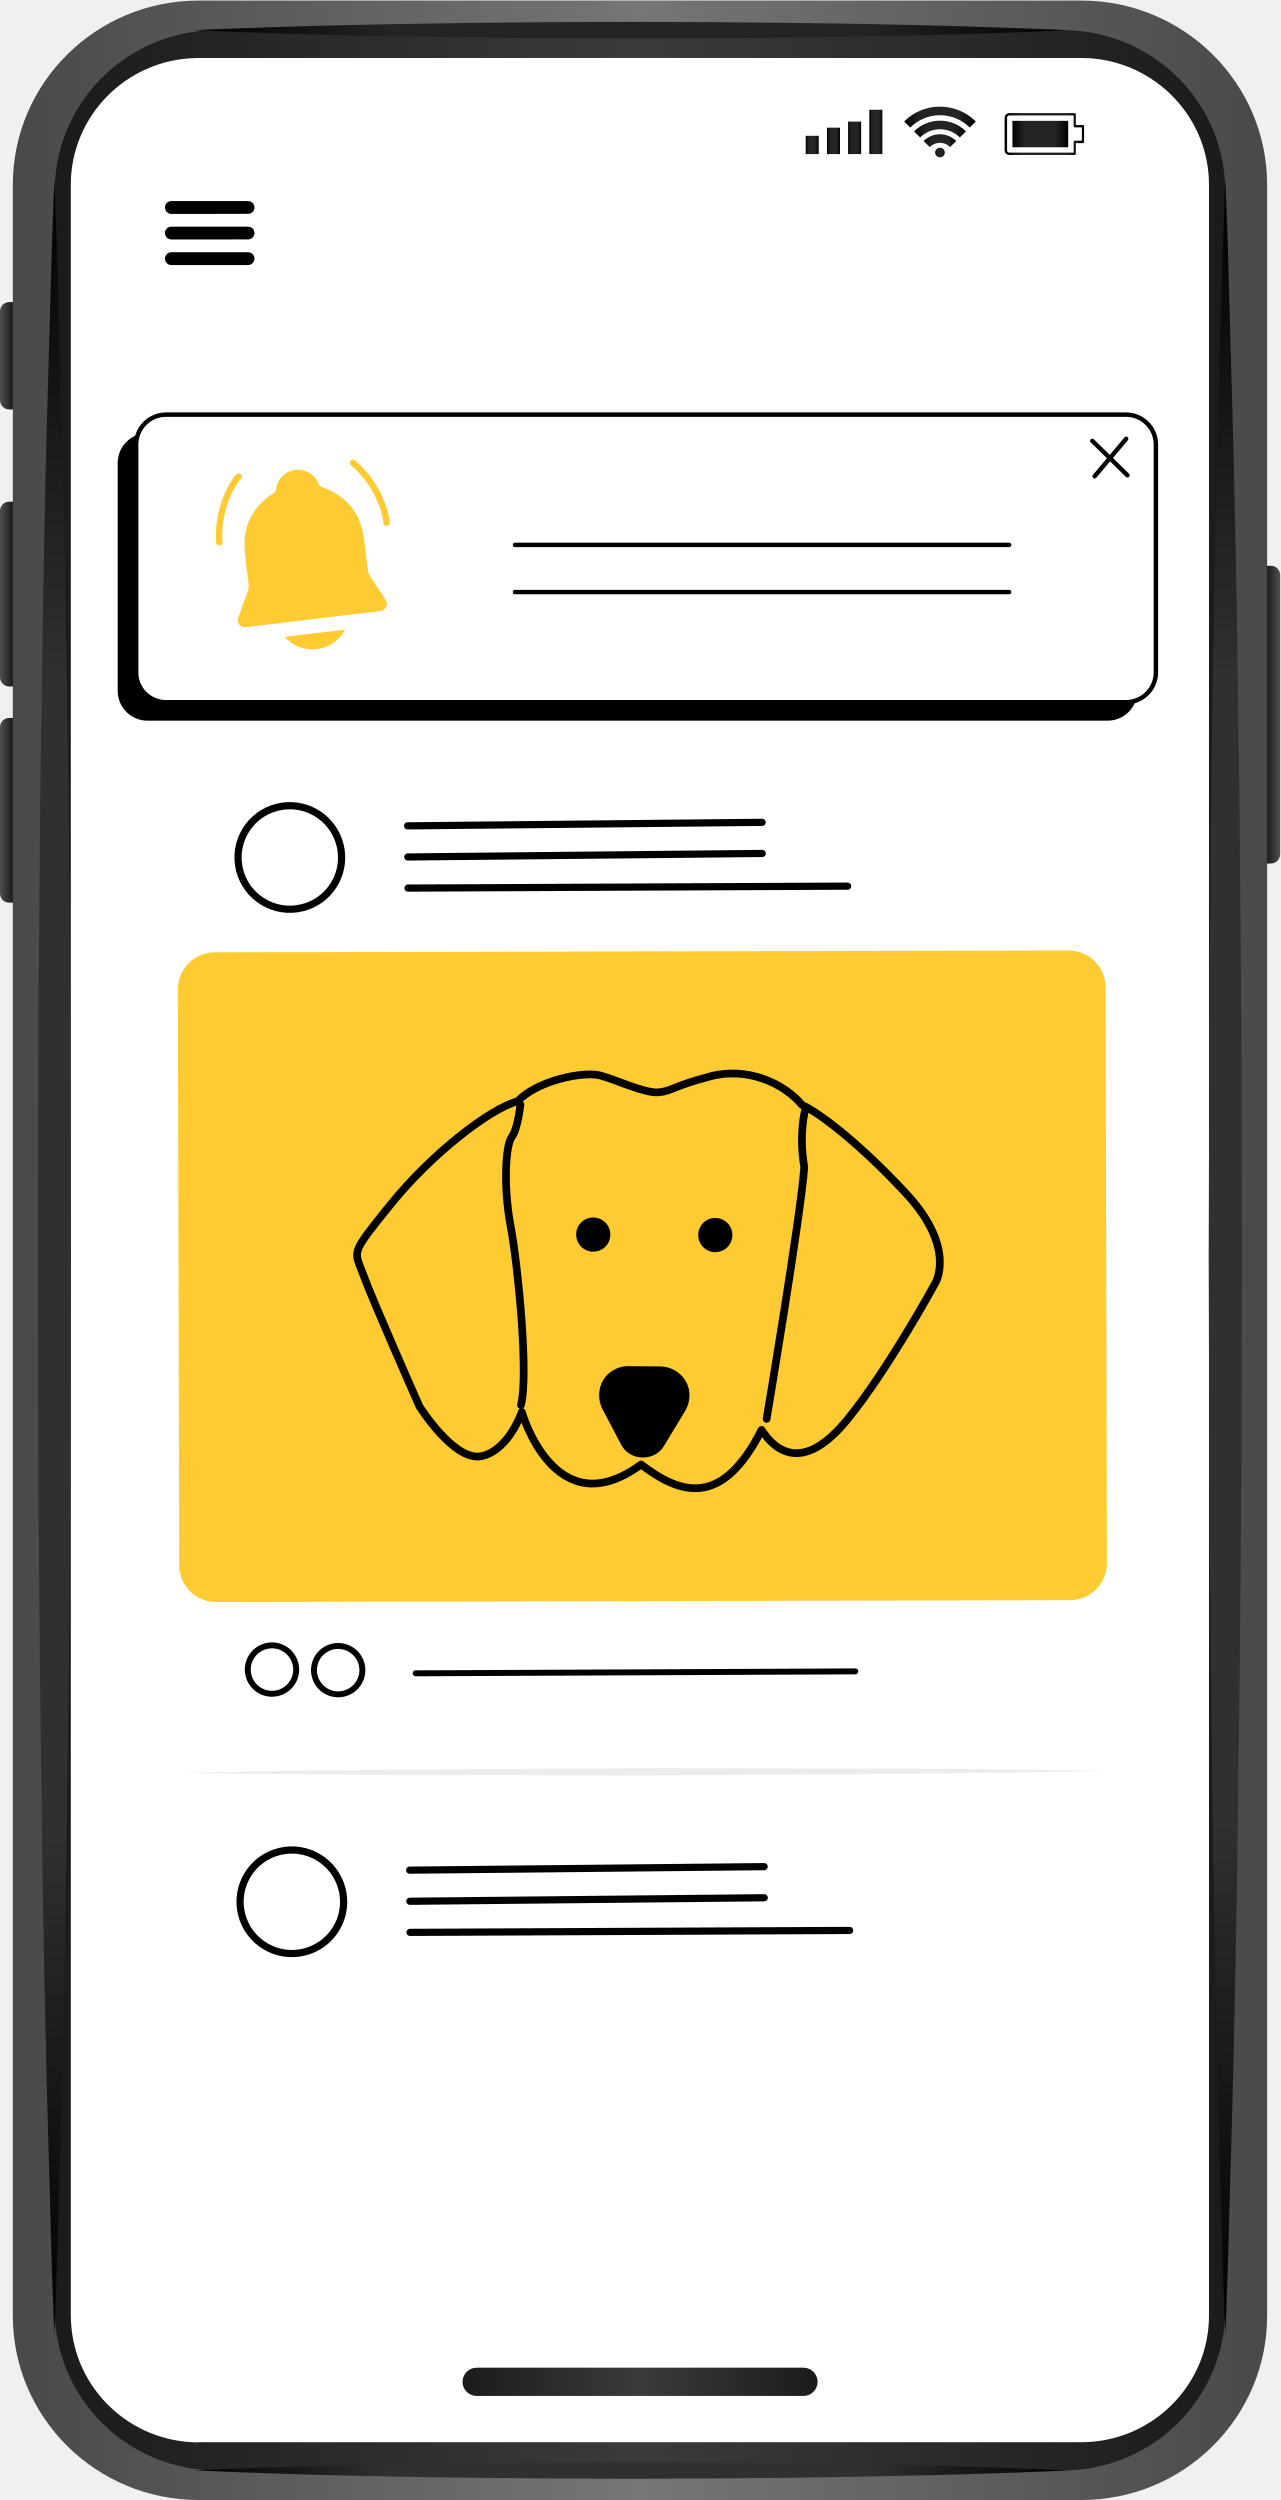
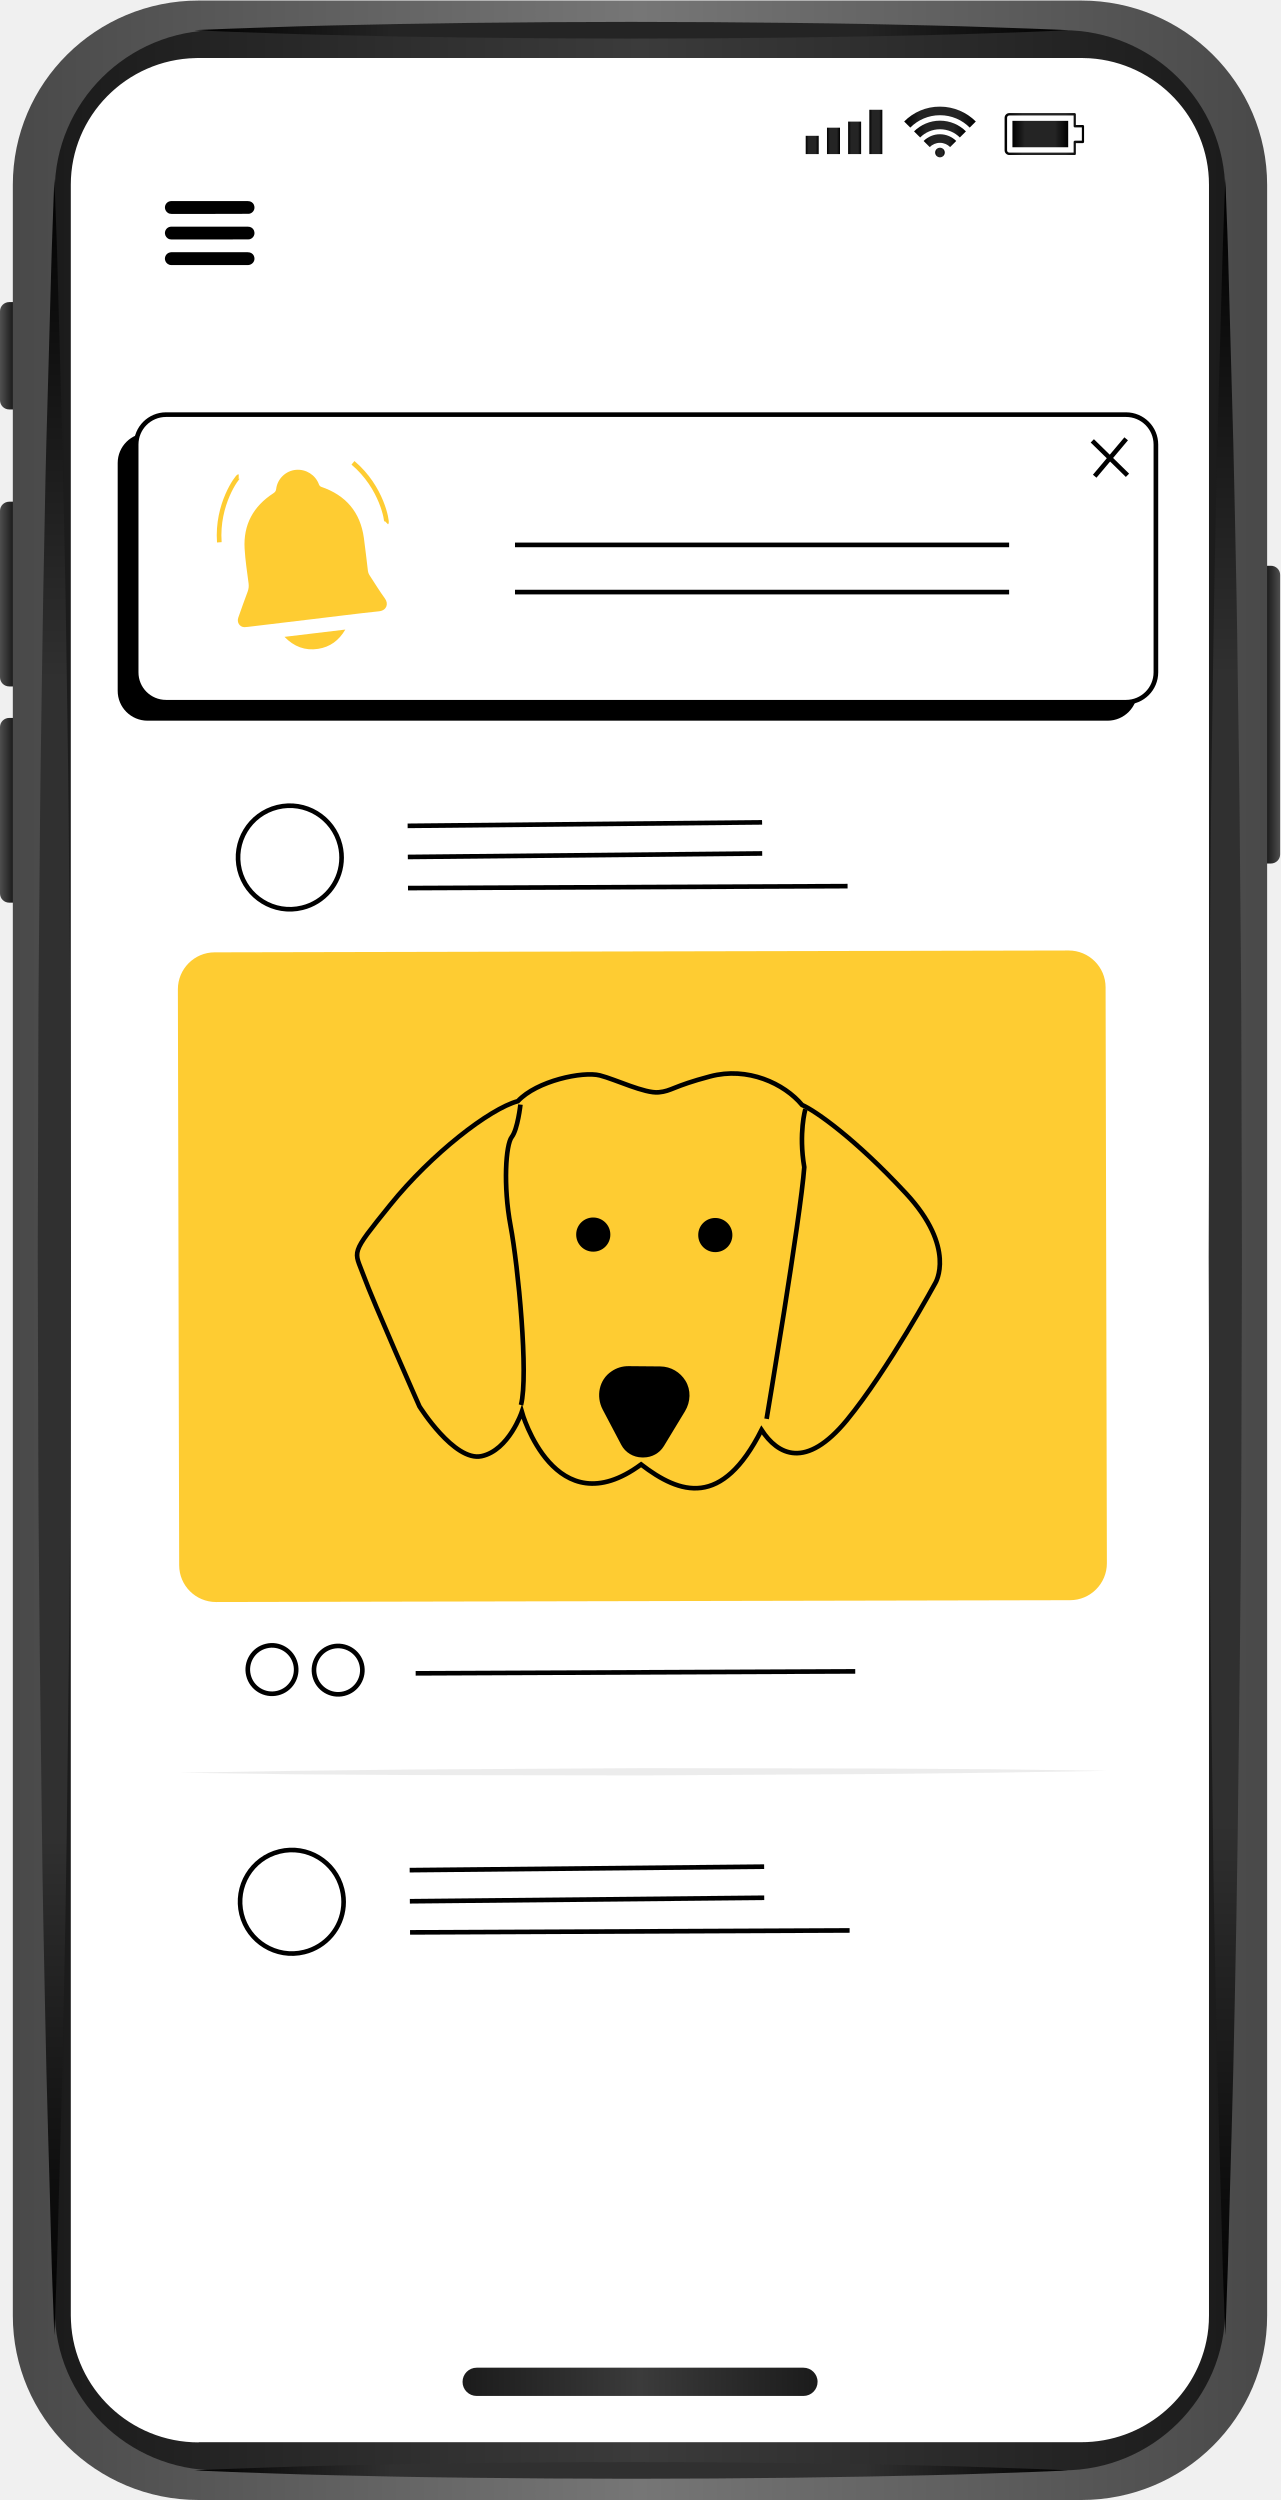
<svg xmlns="http://www.w3.org/2000/svg" width="276" height="539" viewBox="0 0 276 539" fill="none">
  <path d="M274.01 186.175H272.557V121.98H274.01C275.104 121.98 276 122.856 276 123.951V184.185C276 185.299 275.104 186.175 274.01 186.175Z" fill="url(#paint0_linear_13_4)" />
  <path d="M1.99 147.997H3.443V108.166H1.99C0.895 108.166 -0 109.042 -0 110.136V146.006C-0 147.121 0.876 147.997 1.99 147.997Z" fill="url(#paint1_linear_13_4)" />
  <path d="M1.99 88.28H3.443V65.13H1.99C0.895 65.13 -0 66.006 -0 67.101V86.29C-0 87.384 0.876 88.28 1.99 88.28Z" fill="url(#paint2_linear_13_4)" />
  <path d="M1.99 194.615H3.443V154.784H1.99C0.895 154.784 -0 155.66 -0 156.755V192.625C-0 193.739 0.876 194.615 1.99 194.615Z" fill="url(#paint3_linear_13_4)" />
  <path d="M233.15 539H42.828C20.697 539 2.765 521.205 2.765 499.269V39.85C2.765 17.894 20.697 0.119 42.828 0.119H233.13C255.261 0.119 273.193 17.914 273.193 39.85V499.269C273.213 521.224 255.261 539 233.15 539Z" fill="url(#paint4_linear_13_4)" />
  <path d="M229.17 532.61H46.788C27.464 532.61 11.801 517.084 11.801 497.895V41.224C11.801 22.055 27.464 6.508 46.788 6.508H229.17C248.495 6.508 264.157 22.035 264.157 41.224V497.915C264.177 517.084 248.515 532.61 229.17 532.61Z" fill="url(#paint5_linear_13_4)" />
  <path d="M42.829 526.579C28.062 526.579 15.961 514.974 15.304 500.483C15.284 500.085 15.265 499.667 15.265 499.249V39.83C15.265 24.981 27.265 12.858 42.152 12.52C42.371 12.52 42.59 12.5 42.809 12.5H233.111C233.728 12.5 234.325 12.52 234.942 12.56C249.272 13.495 260.656 25.379 260.656 39.81V499.229C260.656 501.12 260.476 502.951 260.098 504.723C257.531 517.164 246.406 526.539 233.111 526.539H42.829V526.579Z" fill="white" />
  <path d="M264.18 503.509C264.18 503.509 264.12 501.697 263.981 498.293C263.861 494.89 263.622 489.893 263.483 483.543C263.184 470.824 262.528 452.65 262.13 430.873C261.911 419.965 261.652 408.161 261.513 395.681C261.353 383.2 261.194 370.022 261.035 356.407C260.936 342.792 260.737 328.699 260.717 314.406C260.677 300.114 260.637 285.583 260.597 271.032C260.637 256.501 260.677 241.97 260.717 227.658C260.717 213.366 260.936 199.273 261.015 185.658C261.095 172.042 261.314 158.865 261.493 146.384C261.652 133.904 261.891 122.1 262.11 111.191C262.289 100.283 262.587 90.291 262.846 81.453C263.105 72.595 263.304 64.871 263.483 58.522C263.642 52.152 263.881 47.155 263.981 43.772C264.1 40.368 264.18 38.556 264.18 38.556C264.18 38.556 264.259 40.368 264.379 43.772C264.498 47.175 264.737 52.172 264.876 58.522C265.055 64.871 265.274 72.595 265.513 81.453C265.772 90.311 266.05 100.303 266.249 111.191C266.488 122.1 266.727 133.904 266.866 146.384C267.045 158.865 267.264 172.042 267.344 185.658C267.443 199.293 267.642 213.366 267.642 227.658C267.682 241.951 267.722 256.482 267.762 271.032C267.722 285.563 267.682 300.094 267.642 314.406C267.623 328.699 267.424 342.792 267.324 356.407C267.165 370.042 266.986 383.2 266.846 395.681C266.687 408.161 266.448 419.965 266.229 430.873C265.831 452.67 265.175 470.844 264.876 483.543C264.717 489.893 264.478 494.89 264.379 498.293C264.239 501.697 264.18 503.509 264.18 503.509Z" fill="url(#paint6_linear_13_4)" />
  <path d="M11.721 503.509C11.721 503.509 11.661 501.697 11.522 498.293C11.403 494.89 11.164 489.893 11.024 483.543C10.726 470.824 10.069 452.65 9.671 430.873C9.452 419.965 9.194 408.161 9.054 395.681C8.895 383.2 8.736 370.022 8.577 356.407C8.477 342.792 8.278 328.699 8.258 314.406C8.218 300.114 8.179 285.583 8.139 271.032C8.179 256.501 8.218 241.97 8.258 227.658C8.258 213.366 8.477 199.273 8.557 185.658C8.636 172.042 8.855 158.865 9.034 146.384C9.194 133.904 9.432 122.1 9.651 111.191C9.83 100.283 10.129 90.291 10.388 81.453C10.646 72.595 10.845 64.871 11.024 58.522C11.184 52.152 11.423 47.155 11.522 43.772C11.642 40.368 11.721 38.556 11.721 38.556C11.721 38.556 11.801 40.368 11.92 43.772C12.04 47.175 12.278 52.172 12.418 58.522C12.597 64.871 12.816 72.595 13.055 81.453C13.313 90.311 13.592 100.303 13.791 111.191C14.03 122.1 14.249 133.904 14.408 146.384C14.587 158.865 14.806 172.042 14.886 185.658C14.985 199.293 15.184 213.366 15.184 227.658C15.224 241.951 15.264 256.482 15.303 271.032C15.264 285.563 15.224 300.094 15.184 314.406C15.164 328.699 14.965 342.792 14.866 356.407C14.706 370.042 14.527 383.2 14.388 395.681C14.229 408.161 13.99 419.965 13.771 430.873C13.373 452.67 12.716 470.844 12.418 483.543C12.258 489.893 12.02 494.89 11.92 498.293C11.781 501.697 11.721 503.509 11.721 503.509Z" fill="url(#paint7_linear_13_4)" />
  <path d="M41.914 6.509C41.914 6.509 44.859 6.349 50.014 6.17C55.169 6.011 62.512 5.692 71.369 5.493C80.205 5.274 90.494 5.075 101.54 4.936C107.053 4.876 112.765 4.836 118.556 4.777C124.348 4.757 130.239 4.737 136.13 4.717C142.021 4.737 147.912 4.757 153.703 4.777C159.494 4.836 165.206 4.876 170.719 4.936C181.765 5.055 192.074 5.254 200.89 5.493C209.727 5.692 217.091 6.031 222.245 6.17C227.4 6.349 230.345 6.509 230.345 6.509C230.345 6.509 227.4 6.668 222.245 6.867C217.091 7.026 209.747 7.345 200.89 7.544C192.054 7.763 181.765 7.962 170.719 8.101C165.206 8.161 159.494 8.2 153.703 8.26C147.912 8.28 142.021 8.3 136.13 8.32C130.239 8.3 124.348 8.28 118.556 8.26C112.765 8.2 107.053 8.161 101.54 8.101C90.494 7.982 80.185 7.782 71.369 7.544C62.532 7.345 55.169 7.026 50.014 6.867C44.859 6.668 41.914 6.509 41.914 6.509Z" fill="url(#paint8_linear_13_4)" />
  <path d="M41.914 532.61C41.914 532.61 44.859 532.451 50.014 532.272C55.169 532.113 62.512 531.794 71.369 531.595C80.205 531.376 90.494 531.177 101.54 531.038C107.053 530.978 112.765 530.938 118.556 530.878C124.348 530.859 130.239 530.839 136.13 530.819C142.021 530.839 147.912 530.859 153.703 530.878C159.494 530.938 165.206 530.978 170.719 531.038C181.765 531.157 192.074 531.356 200.89 531.595C209.727 531.794 217.091 532.133 222.245 532.272C227.4 532.451 230.345 532.61 230.345 532.61C230.345 532.61 227.4 532.769 222.245 532.968C217.091 533.128 209.747 533.446 200.89 533.645C192.054 533.864 181.765 534.063 170.719 534.203C165.206 534.262 159.494 534.302 153.703 534.362C147.912 534.382 142.021 534.402 136.13 534.422C130.239 534.402 124.348 534.382 118.556 534.362C112.765 534.302 107.053 534.262 101.54 534.203C90.494 534.083 80.185 533.884 71.369 533.645C62.532 533.446 55.169 533.128 50.014 532.968C44.859 532.769 41.914 532.61 41.914 532.61Z" fill="url(#paint9_linear_13_4)" />
  <path d="M46.59 345.399L230.703 345.001C235.101 345.001 238.644 341.418 238.644 337.039L238.365 212.869C238.365 208.47 234.783 204.926 230.404 204.926L46.291 205.324C41.893 205.324 38.351 208.907 38.351 213.287L38.629 337.457C38.629 341.856 42.192 345.399 46.59 345.399Z" fill="#FECC32" />
  <path d="M38.73 382.205L63.727 381.787L88.724 381.508L138.717 381.209L188.711 381.289L213.708 381.448L238.704 381.787L213.708 382.205L188.711 382.483L138.717 382.782L88.724 382.702L63.727 382.543L38.73 382.205Z" fill="#ECECEC" />
-   <path d="M88.324 403.205L164.748 402.449" stroke="black" stroke-width="1.552" stroke-miterlimit="10" stroke-linecap="round" stroke-linejoin="round" />
-   <path d="M88.364 409.913L164.767 409.157" stroke="black" stroke-width="1.552" stroke-miterlimit="10" stroke-linecap="round" stroke-linejoin="round" />
-   <path d="M88.405 416.621L183.178 416.203" stroke="black" stroke-width="1.552" stroke-miterlimit="10" stroke-linecap="round" stroke-linejoin="round" />
-   <path d="M68.822 419.508C67.847 420.105 66.772 420.582 65.598 420.861C62.572 421.618 59.528 421.04 57.08 419.527C54.671 418.054 52.821 415.666 52.084 412.7C50.611 406.708 54.254 400.657 60.244 399.184C66.234 397.711 72.265 401.354 73.757 407.345C74.951 412.182 72.822 417.039 68.822 419.508Z" stroke="black" stroke-width="1.552" stroke-miterlimit="10" stroke-linecap="round" stroke-linejoin="round" />
-   <path d="M142.018 235.501C139.013 235.8 132.704 232.715 129.341 231.859C125.659 230.923 115.728 233.013 111.648 237.412C105.578 239.044 93.02 248.758 84.144 259.766C75.267 270.774 76.382 269.48 78.392 275.014C80.402 280.547 90.433 303.22 90.433 303.22C90.433 303.22 97.936 315.203 103.826 313.949C109.717 312.675 112.504 304.414 112.504 304.414C112.504 304.414 119.589 329.475 138.217 315.74C146.655 322.21 155.651 325.195 164.189 308.296C167.672 313.65 173.722 316.974 182.598 306.166C191.475 295.337 201.664 276.606 201.664 276.606C201.664 276.606 206.302 269.082 195.296 257.258C184.31 245.434 175.852 239.522 172.926 238.228C169.085 233.61 161.184 229.908 153.084 232.078C144.964 234.227 144.884 235.223 142.018 235.501Z" stroke="black" stroke-width="1.663" stroke-miterlimit="10" stroke-linecap="round" stroke-linejoin="round" />
-   <path d="M112.204 238.149C112.204 238.149 111.626 243.483 110.333 245.135C109.039 246.788 108.462 255.626 110.074 264.265C111.706 272.924 113.995 296.492 112.323 302.921" stroke="black" stroke-width="1.663" stroke-miterlimit="10" stroke-linecap="round" stroke-linejoin="round" />
-   <path d="M173.639 239.124C173.639 239.124 172.147 244.28 173.401 251.645C172.624 262.314 165.281 305.907 165.281 305.907" stroke="black" stroke-width="1.663" stroke-miterlimit="10" stroke-linecap="round" stroke-linejoin="round" />
+   <path d="M88.324 403.205L164.748 402.449" stroke="black" strokeWidth="1.552" stroke-miterlimit="10" strokeLinecap="round" strokeLinejoin="round" />
+   <path d="M88.364 409.913L164.767 409.157" stroke="black" strokeWidth="1.552" stroke-miterlimit="10" strokeLinecap="round" strokeLinejoin="round" />
+   <path d="M88.405 416.621L183.178 416.203" stroke="black" strokeWidth="1.552" stroke-miterlimit="10" strokeLinecap="round" strokeLinejoin="round" />
+   <path d="M68.822 419.508C67.847 420.105 66.772 420.582 65.598 420.861C62.572 421.618 59.528 421.04 57.08 419.527C54.671 418.054 52.821 415.666 52.084 412.7C50.611 406.708 54.254 400.657 60.244 399.184C66.234 397.711 72.265 401.354 73.757 407.345C74.951 412.182 72.822 417.039 68.822 419.508Z" stroke="black" strokeWidth="1.552" stroke-miterlimit="10" strokeLinecap="round" strokeLinejoin="round" />
+   <path d="M142.018 235.501C139.013 235.8 132.704 232.715 129.341 231.859C125.659 230.923 115.728 233.013 111.648 237.412C105.578 239.044 93.02 248.758 84.144 259.766C75.267 270.774 76.382 269.48 78.392 275.014C80.402 280.547 90.433 303.22 90.433 303.22C90.433 303.22 97.936 315.203 103.826 313.949C109.717 312.675 112.504 304.414 112.504 304.414C112.504 304.414 119.589 329.475 138.217 315.74C146.655 322.21 155.651 325.195 164.189 308.296C167.672 313.65 173.722 316.974 182.598 306.166C191.475 295.337 201.664 276.606 201.664 276.606C201.664 276.606 206.302 269.082 195.296 257.258C184.31 245.434 175.852 239.522 172.926 238.228C169.085 233.61 161.184 229.908 153.084 232.078C144.964 234.227 144.884 235.223 142.018 235.501Z" stroke="black" strokeWidth="1.663" stroke-miterlimit="10" strokeLinecap="round" strokeLinejoin="round" />
+   <path d="M112.204 238.149C112.204 238.149 111.626 243.483 110.333 245.135C109.039 246.788 108.462 255.626 110.074 264.265C111.706 272.924 113.995 296.492 112.323 302.921" stroke="black" strokeWidth="1.663" stroke-miterlimit="10" strokeLinecap="round" strokeLinejoin="round" />
+   <path d="M173.639 239.124C173.639 239.124 172.147 244.28 173.401 251.645C172.624 262.314 165.281 305.907 165.281 305.907" stroke="black" strokeWidth="1.663" stroke-miterlimit="10" strokeLinecap="round" strokeLinejoin="round" />
  <path d="M131.589 266.196C131.589 268.226 129.937 269.878 127.887 269.858C125.857 269.858 124.205 268.206 124.225 266.156C124.225 264.125 125.877 262.473 127.927 262.493C129.957 262.513 131.609 264.165 131.589 266.196Z" fill="black" />
  <path d="M157.901 266.295C157.901 268.325 156.249 269.978 154.199 269.958C152.169 269.958 150.517 268.305 150.537 266.255C150.537 264.225 152.189 262.573 154.239 262.593C156.269 262.612 157.92 264.265 157.901 266.295Z" fill="black" />
  <path d="M129.938 303.896L133.939 311.5C134.814 313.172 136.546 314.207 138.436 314.227H138.755C140.546 314.227 142.198 313.312 143.133 311.779L147.691 304.255C148.905 302.244 149.024 299.676 147.77 297.666C146.656 295.874 144.686 294.62 142.337 294.601L135.551 294.541C134.157 294.521 132.884 294.939 131.829 295.675C129.162 297.447 128.446 301.05 129.938 303.896Z" fill="black" />
-   <path d="M87.885 178.054L164.309 177.298" stroke="black" stroke-width="1.552" stroke-miterlimit="10" stroke-linecap="round" stroke-linejoin="round" />
-   <path d="M87.926 184.762L164.329 184.006" stroke="black" stroke-width="1.552" stroke-miterlimit="10" stroke-linecap="round" stroke-linejoin="round" />
-   <path d="M87.965 191.471L182.738 191.053" stroke="black" stroke-width="1.552" stroke-miterlimit="10" stroke-linecap="round" stroke-linejoin="round" />
-   <path d="M68.383 194.357C67.408 194.954 66.333 195.432 65.159 195.71C62.134 196.467 59.089 195.89 56.641 194.377C54.233 192.904 52.382 190.515 51.645 187.549C50.173 181.558 53.815 175.506 59.805 174.033C65.796 172.56 71.826 176.203 73.319 182.195C74.513 187.032 72.383 191.889 68.383 194.357Z" stroke="black" stroke-width="1.552" stroke-miterlimit="10" stroke-linecap="round" stroke-linejoin="round" />
-   <path d="M89.617 360.767L184.39 360.349" stroke="black" stroke-width="1.282" stroke-miterlimit="10" stroke-linecap="round" stroke-linejoin="round" />
-   <path d="M63.704 358.716C64.401 361.523 62.67 364.35 59.883 365.027C57.077 365.723 54.251 363.991 53.574 361.205C52.878 358.398 54.609 355.571 57.396 354.895C60.182 354.198 63.008 355.91 63.704 358.716Z" stroke="black" stroke-width="1.282" stroke-miterlimit="10" stroke-linecap="round" stroke-linejoin="round" />
-   <path d="M77.975 358.836C78.671 361.643 76.94 364.469 74.153 365.146C71.347 365.843 68.521 364.111 67.845 361.324C67.148 358.517 68.879 355.691 71.666 355.014C74.452 354.337 77.298 356.049 77.975 358.836Z" stroke="black" stroke-width="1.282" stroke-miterlimit="10" stroke-linecap="round" stroke-linejoin="round" />
+   <path d="M87.885 178.054L164.309 177.298" stroke="black" strokeWidth="1.552" stroke-miterlimit="10" strokeLinecap="round" strokeLinejoin="round" />
+   <path d="M87.926 184.762L164.329 184.006" stroke="black" strokeWidth="1.552" stroke-miterlimit="10" strokeLinecap="round" strokeLinejoin="round" />
+   <path d="M87.965 191.471L182.738 191.053" stroke="black" strokeWidth="1.552" stroke-miterlimit="10" strokeLinecap="round" strokeLinejoin="round" />
+   <path d="M68.383 194.357C67.408 194.954 66.333 195.432 65.159 195.71C62.134 196.467 59.089 195.89 56.641 194.377C54.233 192.904 52.382 190.515 51.645 187.549C50.173 181.558 53.815 175.506 59.805 174.033C65.796 172.56 71.826 176.203 73.319 182.195C74.513 187.032 72.383 191.889 68.383 194.357Z" stroke="black" strokeWidth="1.552" stroke-miterlimit="10" strokeLinecap="round" strokeLinejoin="round" />
+   <path d="M89.617 360.767L184.39 360.349" stroke="black" strokeWidth="1.282" stroke-miterlimit="10" strokeLinecap="round" strokeLinejoin="round" />
+   <path d="M63.704 358.716C64.401 361.523 62.67 364.35 59.883 365.027C57.077 365.723 54.251 363.991 53.574 361.205C52.878 358.398 54.609 355.571 57.396 354.895C60.182 354.198 63.008 355.91 63.704 358.716Z" stroke="black" strokeWidth="1.282" stroke-miterlimit="10" strokeLinecap="round" strokeLinejoin="round" />
+   <path d="M77.975 358.836C78.671 361.643 76.94 364.469 74.153 365.146C71.347 365.843 68.521 364.111 67.845 361.324C67.148 358.517 68.879 355.691 71.666 355.014C74.452 354.337 77.298 356.049 77.975 358.836Z" stroke="black" strokeWidth="1.282" stroke-miterlimit="10" strokeLinecap="round" strokeLinejoin="round" />
  <path d="M31.823 155.381H238.783C242.345 155.381 245.231 152.495 245.231 148.932V99.825C245.231 96.262 242.345 93.376 238.783 93.376H31.823C28.26 93.376 25.374 96.262 25.374 99.825V148.912C25.354 152.495 28.24 155.381 31.823 155.381Z" fill="black" />
-   <path d="M35.803 151.4H242.763C246.326 151.4 249.211 148.514 249.211 144.951V95.844C249.211 92.281 246.326 89.395 242.763 89.395H35.803C32.24 89.395 29.355 92.281 29.355 95.844V144.931C29.335 148.514 32.221 151.4 35.803 151.4Z" fill="white" stroke="black" stroke-width="0.953" stroke-miterlimit="10" />
+   <path d="M35.803 151.4H242.763C246.326 151.4 249.211 148.514 249.211 144.951V95.844C249.211 92.281 246.326 89.395 242.763 89.395H35.803C32.24 89.395 29.355 92.281 29.355 95.844V144.931C29.335 148.514 32.221 151.4 35.803 151.4Z" fill="white" stroke="black" strokeWidth="0.953" stroke-miterlimit="10" />
  <path d="M67.545 133.465C62.848 134.023 58.131 134.6 53.435 135.157C53.176 135.197 52.937 135.217 52.678 135.217C51.644 135.177 51.007 134.162 51.385 133.127C52.041 131.256 52.698 129.404 53.395 127.553C53.614 126.956 53.673 126.399 53.594 125.782C53.275 123.274 52.877 120.785 52.738 118.277C52.44 113.122 54.609 109.161 58.928 106.354C59.286 106.115 59.485 105.896 59.544 105.418C59.803 103.229 61.614 101.497 63.784 101.298C65.993 101.099 68.043 102.413 68.779 104.483C68.859 104.682 69.058 104.901 69.257 104.961C74.57 106.772 77.675 110.415 78.451 115.968C78.79 118.357 79.028 120.746 79.327 123.114C79.367 123.393 79.466 123.712 79.626 123.95C80.74 125.662 81.815 127.414 83.009 129.066C83.825 130.201 83.347 131.614 81.735 131.793C76.999 132.291 72.282 132.908 67.545 133.465Z" fill="#FECC32" />
  <path d="M61.336 137.307C65.754 136.769 70.053 136.272 74.451 135.734C73.078 138.083 71.168 139.496 68.58 139.895C65.774 140.332 63.386 139.417 61.336 137.307Z" fill="#FECC32" />
-   <path d="M51.465 102.751C51.206 102.751 46.689 108.663 47.286 116.924" stroke="#FECC32" stroke-width="1.369" stroke-miterlimit="10" stroke-linecap="round" stroke-linejoin="round" />
-   <path d="M83.306 112.684C83.486 112.505 82.431 105.14 76.102 99.785" stroke="#FECC32" stroke-width="1.369" stroke-miterlimit="10" stroke-linecap="round" stroke-linejoin="round" />
-   <path d="M111.032 117.481H217.567" stroke="black" stroke-width="0.953" stroke-miterlimit="10" stroke-linecap="round" stroke-linejoin="round" />
-   <path d="M111.032 127.653H217.567" stroke="black" stroke-width="0.953" stroke-miterlimit="10" stroke-linecap="round" stroke-linejoin="round" />
-   <path d="M242.803 94.61L236.016 102.671" stroke="black" stroke-width="0.953" stroke-miterlimit="10" stroke-linecap="round" stroke-linejoin="round" />
-   <path d="M235.499 95.048L243.081 102.472" stroke="black" stroke-width="0.953" stroke-miterlimit="10" stroke-linecap="round" stroke-linejoin="round" />
+   <path d="M51.465 102.751C51.206 102.751 46.689 108.663 47.286 116.924" stroke="#FECC32" strokeWidth="1.369" stroke-miterlimit="10" strokeLinecap="round" strokeLinejoin="round" />
+   <path d="M83.306 112.684C83.486 112.505 82.431 105.14 76.102 99.785" stroke="#FECC32" strokeWidth="1.369" stroke-miterlimit="10" strokeLinecap="round" strokeLinejoin="round" />
+   <path d="M111.032 117.481H217.567" stroke="black" strokeWidth="0.953" stroke-miterlimit="10" strokeLinecap="round" strokeLinejoin="round" />
+   <path d="M111.032 127.653H217.567" stroke="black" strokeWidth="0.953" stroke-miterlimit="10" strokeLinecap="round" strokeLinejoin="round" />
+   <path d="M242.803 94.61L236.016 102.671" stroke="black" strokeWidth="0.953" stroke-miterlimit="10" strokeLinecap="round" strokeLinejoin="round" />
+   <path d="M235.499 95.048L243.081 102.472" stroke="black" strokeWidth="0.953" stroke-miterlimit="10" strokeLinecap="round" strokeLinejoin="round" />
  <path d="M102.772 516.567H173.225C174.916 516.567 176.27 515.193 176.27 513.521C176.27 511.829 174.896 510.475 173.225 510.475H102.772C101.08 510.475 99.727 511.849 99.727 513.521C99.707 515.193 101.08 516.567 102.772 516.567Z" fill="url(#paint10_linear_13_4)" />
  <path d="M176.517 29.28H173.711V33.222H176.517V29.28Z" fill="url(#paint11_linear_13_4)" />
  <path d="M181.103 27.528H178.297V33.221H181.103V27.528Z" fill="url(#paint12_linear_13_4)" />
  <path d="M185.659 26.215H182.853V33.221H185.659V26.215Z" fill="url(#paint13_linear_13_4)" />
  <path d="M190.234 23.667H187.428V33.221H190.234V23.667Z" fill="url(#paint14_linear_13_4)" />
  <path d="M231.715 33.421H217.605C217.047 33.421 216.59 32.963 216.59 32.406V25.399C216.59 24.841 217.047 24.384 217.585 24.384H231.695C231.755 24.384 231.834 24.403 231.874 24.463C231.914 24.503 231.954 24.583 231.954 24.642V26.951H233.466C233.606 26.951 233.725 27.071 233.725 27.21V30.594C233.725 30.733 233.606 30.853 233.466 30.853H231.954V33.162C231.974 33.301 231.854 33.421 231.715 33.421ZM231.456 24.901H217.605C217.326 24.901 217.127 25.12 217.127 25.399V32.406C217.127 32.684 217.346 32.903 217.624 32.903H231.476V30.594C231.476 30.455 231.596 30.335 231.735 30.335H233.248V27.469H231.735C231.596 27.469 231.476 27.349 231.476 27.21V24.901H231.456Z" fill="url(#paint15_linear_13_4)" />
  <path d="M218.28 31.748V26.055H230.301V28.623V29.181V31.748H218.28Z" fill="url(#paint16_linear_13_4)" />
  <path d="M203.69 32.884C203.69 32.306 203.233 31.849 202.656 31.849C202.078 31.849 201.621 32.306 201.621 32.884C201.621 33.461 202.078 33.919 202.656 33.919C203.233 33.919 203.69 33.461 203.69 32.884Z" fill="url(#paint17_linear_13_4)" />
  <path d="M199.134 30.395L200.448 31.709C201.005 31.151 201.781 30.793 202.657 30.793C203.513 30.793 204.289 31.151 204.846 31.709L206.16 30.395C205.264 29.499 204.01 28.942 202.637 28.942C201.284 28.942 200.05 29.499 199.134 30.395Z" fill="url(#paint18_linear_13_4)" />
  <path d="M202.661 26.016C200.471 26.016 198.501 26.912 197.068 28.325L198.382 29.639C199.476 28.544 200.989 27.868 202.661 27.868C204.332 27.868 205.845 28.544 206.94 29.639L208.253 28.325C206.82 26.892 204.85 26.016 202.661 26.016Z" fill="url(#paint19_linear_13_4)" />
  <path d="M194.939 26.195L196.253 27.509C197.905 25.857 200.154 24.841 202.661 24.841C205.169 24.841 207.438 25.857 209.07 27.509L210.383 26.195C208.413 24.224 205.666 22.99 202.661 22.99C199.656 22.97 196.91 24.204 194.939 26.195Z" fill="url(#paint20_linear_13_4)" />
  <path d="M45.217 46.12C42.471 46.12 39.724 46.12 36.977 46.12C36.818 46.12 36.679 46.1 36.54 46.061C36.002 45.901 35.624 45.404 35.565 44.886C35.485 44.15 36.002 43.473 36.719 43.373C36.779 43.353 36.858 43.353 36.918 43.353C36.938 43.353 36.977 43.353 36.997 43.353C42.471 43.353 47.944 43.353 53.416 43.353C53.576 43.353 53.735 43.373 53.894 43.413C54.431 43.592 54.77 43.971 54.849 44.528C54.969 45.304 54.431 45.941 53.775 46.081C53.695 46.1 53.596 46.1 53.516 46.1C53.456 46.1 53.416 46.1 53.357 46.1C50.65 46.12 47.924 46.12 45.217 46.12Z" fill="black" />
  <path d="M45.217 51.634C42.471 51.634 39.724 51.634 36.977 51.634C36.818 51.634 36.679 51.614 36.54 51.575C36.002 51.415 35.624 50.918 35.565 50.4C35.485 49.664 36.002 48.987 36.719 48.887C36.779 48.887 36.858 48.867 36.918 48.867C36.938 48.867 36.977 48.867 36.997 48.867C42.471 48.867 47.944 48.867 53.416 48.867C53.576 48.867 53.735 48.887 53.894 48.927C54.431 49.106 54.77 49.484 54.849 50.042C54.969 50.818 54.431 51.455 53.775 51.594C53.695 51.614 53.596 51.614 53.516 51.614C53.456 51.614 53.416 51.614 53.357 51.614C50.65 51.634 47.924 51.634 45.217 51.634Z" fill="black" />
  <path d="M45.216 57.148C42.47 57.148 39.723 57.148 36.977 57.148C36.818 57.148 36.658 57.128 36.519 57.088C35.982 56.909 35.623 56.431 35.564 55.934C35.484 55.257 35.922 54.58 36.638 54.421C36.718 54.401 36.818 54.401 36.897 54.381C36.937 54.381 36.957 54.381 36.997 54.381C42.47 54.381 47.943 54.381 53.416 54.381C53.575 54.381 53.734 54.401 53.893 54.441C54.431 54.62 54.769 54.998 54.849 55.556C54.968 56.332 54.431 56.949 53.774 57.108C53.694 57.128 53.595 57.128 53.515 57.148C53.456 57.148 53.416 57.148 53.356 57.148C50.649 57.148 47.923 57.148 45.216 57.148Z" fill="black" />
  <defs>
    <linearGradient id="paint0_linear_13_4" x1="272.552" y1="154.072" x2="276" y2="154.072" gradientUnits="userSpaceOnUse">
      <stop stop-color="#101010" />
      <stop offset="1" stop-color="#4E4E4E" />
    </linearGradient>
    <linearGradient id="paint1_linear_13_4" x1="-0.006" y1="128.081" x2="3.442" y2="128.081" gradientUnits="userSpaceOnUse">
      <stop stop-color="#4E4E4E" />
      <stop offset="1" stop-color="#101010" />
    </linearGradient>
    <linearGradient id="paint2_linear_13_4" x1="3.384" y1="76.703" x2="0.103" y2="76.703" gradientUnits="userSpaceOnUse">
      <stop stop-color="#101010" />
      <stop offset="1" stop-color="#4E4E4E" />
    </linearGradient>
    <linearGradient id="paint3_linear_13_4" x1="-0.006" y1="174.706" x2="3.442" y2="174.706" gradientUnits="userSpaceOnUse">
      <stop stop-color="#4E4E4E" />
      <stop offset="1" stop-color="#101010" />
    </linearGradient>
    <linearGradient id="paint4_linear_13_4" x1="2.772" y1="269.559" x2="273.199" y2="269.559" gradientUnits="userSpaceOnUse">
      <stop stop-color="#494949" />
      <stop offset="0.5" stop-color="#767676" />
      <stop offset="1" stop-color="#494949" />
    </linearGradient>
    <linearGradient id="paint5_linear_13_4" x1="11.81" y1="269.559" x2="264.182" y2="269.559" gradientUnits="userSpaceOnUse">
      <stop stop-color="#1B1B1B" />
      <stop offset="0.5" stop-color="#3B3B3B" />
      <stop offset="1" stop-color="#1B1B1B" />
    </linearGradient>
    <linearGradient id="paint6_linear_13_4" x1="264.174" y1="41.035" x2="264.174" y2="502.628" gradientUnits="userSpaceOnUse">
      <stop />
      <stop offset="0.226" stop-color="#303030" />
      <stop offset="0.763" stop-color="#303030" />
      <stop offset="1" />
    </linearGradient>
    <linearGradient id="paint7_linear_13_4" x1="11.716" y1="501.68" x2="11.716" y2="35.994" gradientUnits="userSpaceOnUse">
      <stop />
      <stop offset="0.226" stop-color="#303030" />
      <stop offset="0.763" stop-color="#303030" />
      <stop offset="1" />
    </linearGradient>
    <linearGradient id="paint8_linear_13_4" x1="41.271" y1="6.505" x2="231.485" y2="6.505" gradientUnits="userSpaceOnUse">
      <stop />
      <stop offset="0.226" stop-color="#242424" />
      <stop offset="0.763" stop-color="#242424" />
      <stop offset="1" />
    </linearGradient>
    <linearGradient id="paint9_linear_13_4" x1="41.271" y1="532.614" x2="231.485" y2="532.614" gradientUnits="userSpaceOnUse">
      <stop />
      <stop offset="0.226" stop-color="#303030" />
      <stop offset="0.763" stop-color="#303030" />
      <stop offset="1" />
    </linearGradient>
    <linearGradient id="paint10_linear_13_4" x1="99.716" y1="513.508" x2="176.275" y2="513.508" gradientUnits="userSpaceOnUse">
      <stop stop-color="#1B1B1B" />
      <stop offset="0.5" stop-color="#3B3B3B" />
      <stop offset="1" stop-color="#1B1B1B" />
    </linearGradient>
    <linearGradient id="paint11_linear_13_4" x1="173.707" y1="31.255" x2="176.515" y2="31.255" gradientUnits="userSpaceOnUse">
      <stop />
      <stop offset="0.226" stop-color="#242424" />
      <stop offset="0.763" stop-color="#242424" />
      <stop offset="1" />
    </linearGradient>
    <linearGradient id="paint12_linear_13_4" x1="178.288" y1="30.377" x2="181.096" y2="30.377" gradientUnits="userSpaceOnUse">
      <stop />
      <stop offset="0.226" stop-color="#242424" />
      <stop offset="0.763" stop-color="#242424" />
      <stop offset="1" />
    </linearGradient>
    <linearGradient id="paint13_linear_13_4" x1="182.859" y1="29.719" x2="185.667" y2="29.719" gradientUnits="userSpaceOnUse">
      <stop />
      <stop offset="0.226" stop-color="#242424" />
      <stop offset="0.763" stop-color="#242424" />
      <stop offset="1" />
    </linearGradient>
    <linearGradient id="paint14_linear_13_4" x1="187.429" y1="28.446" x2="190.237" y2="28.446" gradientUnits="userSpaceOnUse">
      <stop />
      <stop offset="0.226" stop-color="#242424" />
      <stop offset="0.763" stop-color="#242424" />
      <stop offset="1" />
    </linearGradient>
    <linearGradient id="paint15_linear_13_4" x1="216.607" y1="28.906" x2="233.745" y2="28.906" gradientUnits="userSpaceOnUse">
      <stop />
      <stop offset="0.226" stop-color="#242424" />
      <stop offset="0.763" stop-color="#242424" />
      <stop offset="1" />
    </linearGradient>
    <linearGradient id="paint16_linear_13_4" x1="218.273" y1="28.906" x2="230.31" y2="28.906" gradientUnits="userSpaceOnUse">
      <stop />
      <stop offset="0.226" stop-color="#242424" />
      <stop offset="0.763" stop-color="#242424" />
      <stop offset="1" />
    </linearGradient>
    <linearGradient id="paint17_linear_13_4" x1="201.625" y1="32.883" x2="203.687" y2="32.883" gradientUnits="userSpaceOnUse">
      <stop />
      <stop offset="0.226" stop-color="#242424" />
      <stop offset="0.763" stop-color="#242424" />
      <stop offset="1" />
    </linearGradient>
    <linearGradient id="paint18_linear_13_4" x1="199.143" y1="30.327" x2="206.173" y2="30.327" gradientUnits="userSpaceOnUse">
      <stop />
      <stop offset="0.226" stop-color="#242424" />
      <stop offset="0.763" stop-color="#242424" />
      <stop offset="1" />
    </linearGradient>
    <linearGradient id="paint19_linear_13_4" x1="197.075" y1="27.825" x2="208.248" y2="27.825" gradientUnits="userSpaceOnUse">
      <stop />
      <stop offset="0.226" stop-color="#242424" />
      <stop offset="0.763" stop-color="#242424" />
      <stop offset="1" />
    </linearGradient>
    <linearGradient id="paint20_linear_13_4" x1="194.935" y1="25.24" x2="210.389" y2="25.24" gradientUnits="userSpaceOnUse">
      <stop />
      <stop offset="0.226" stop-color="#242424" />
      <stop offset="0.763" stop-color="#242424" />
      <stop offset="1" />
    </linearGradient>
  </defs>
</svg>
